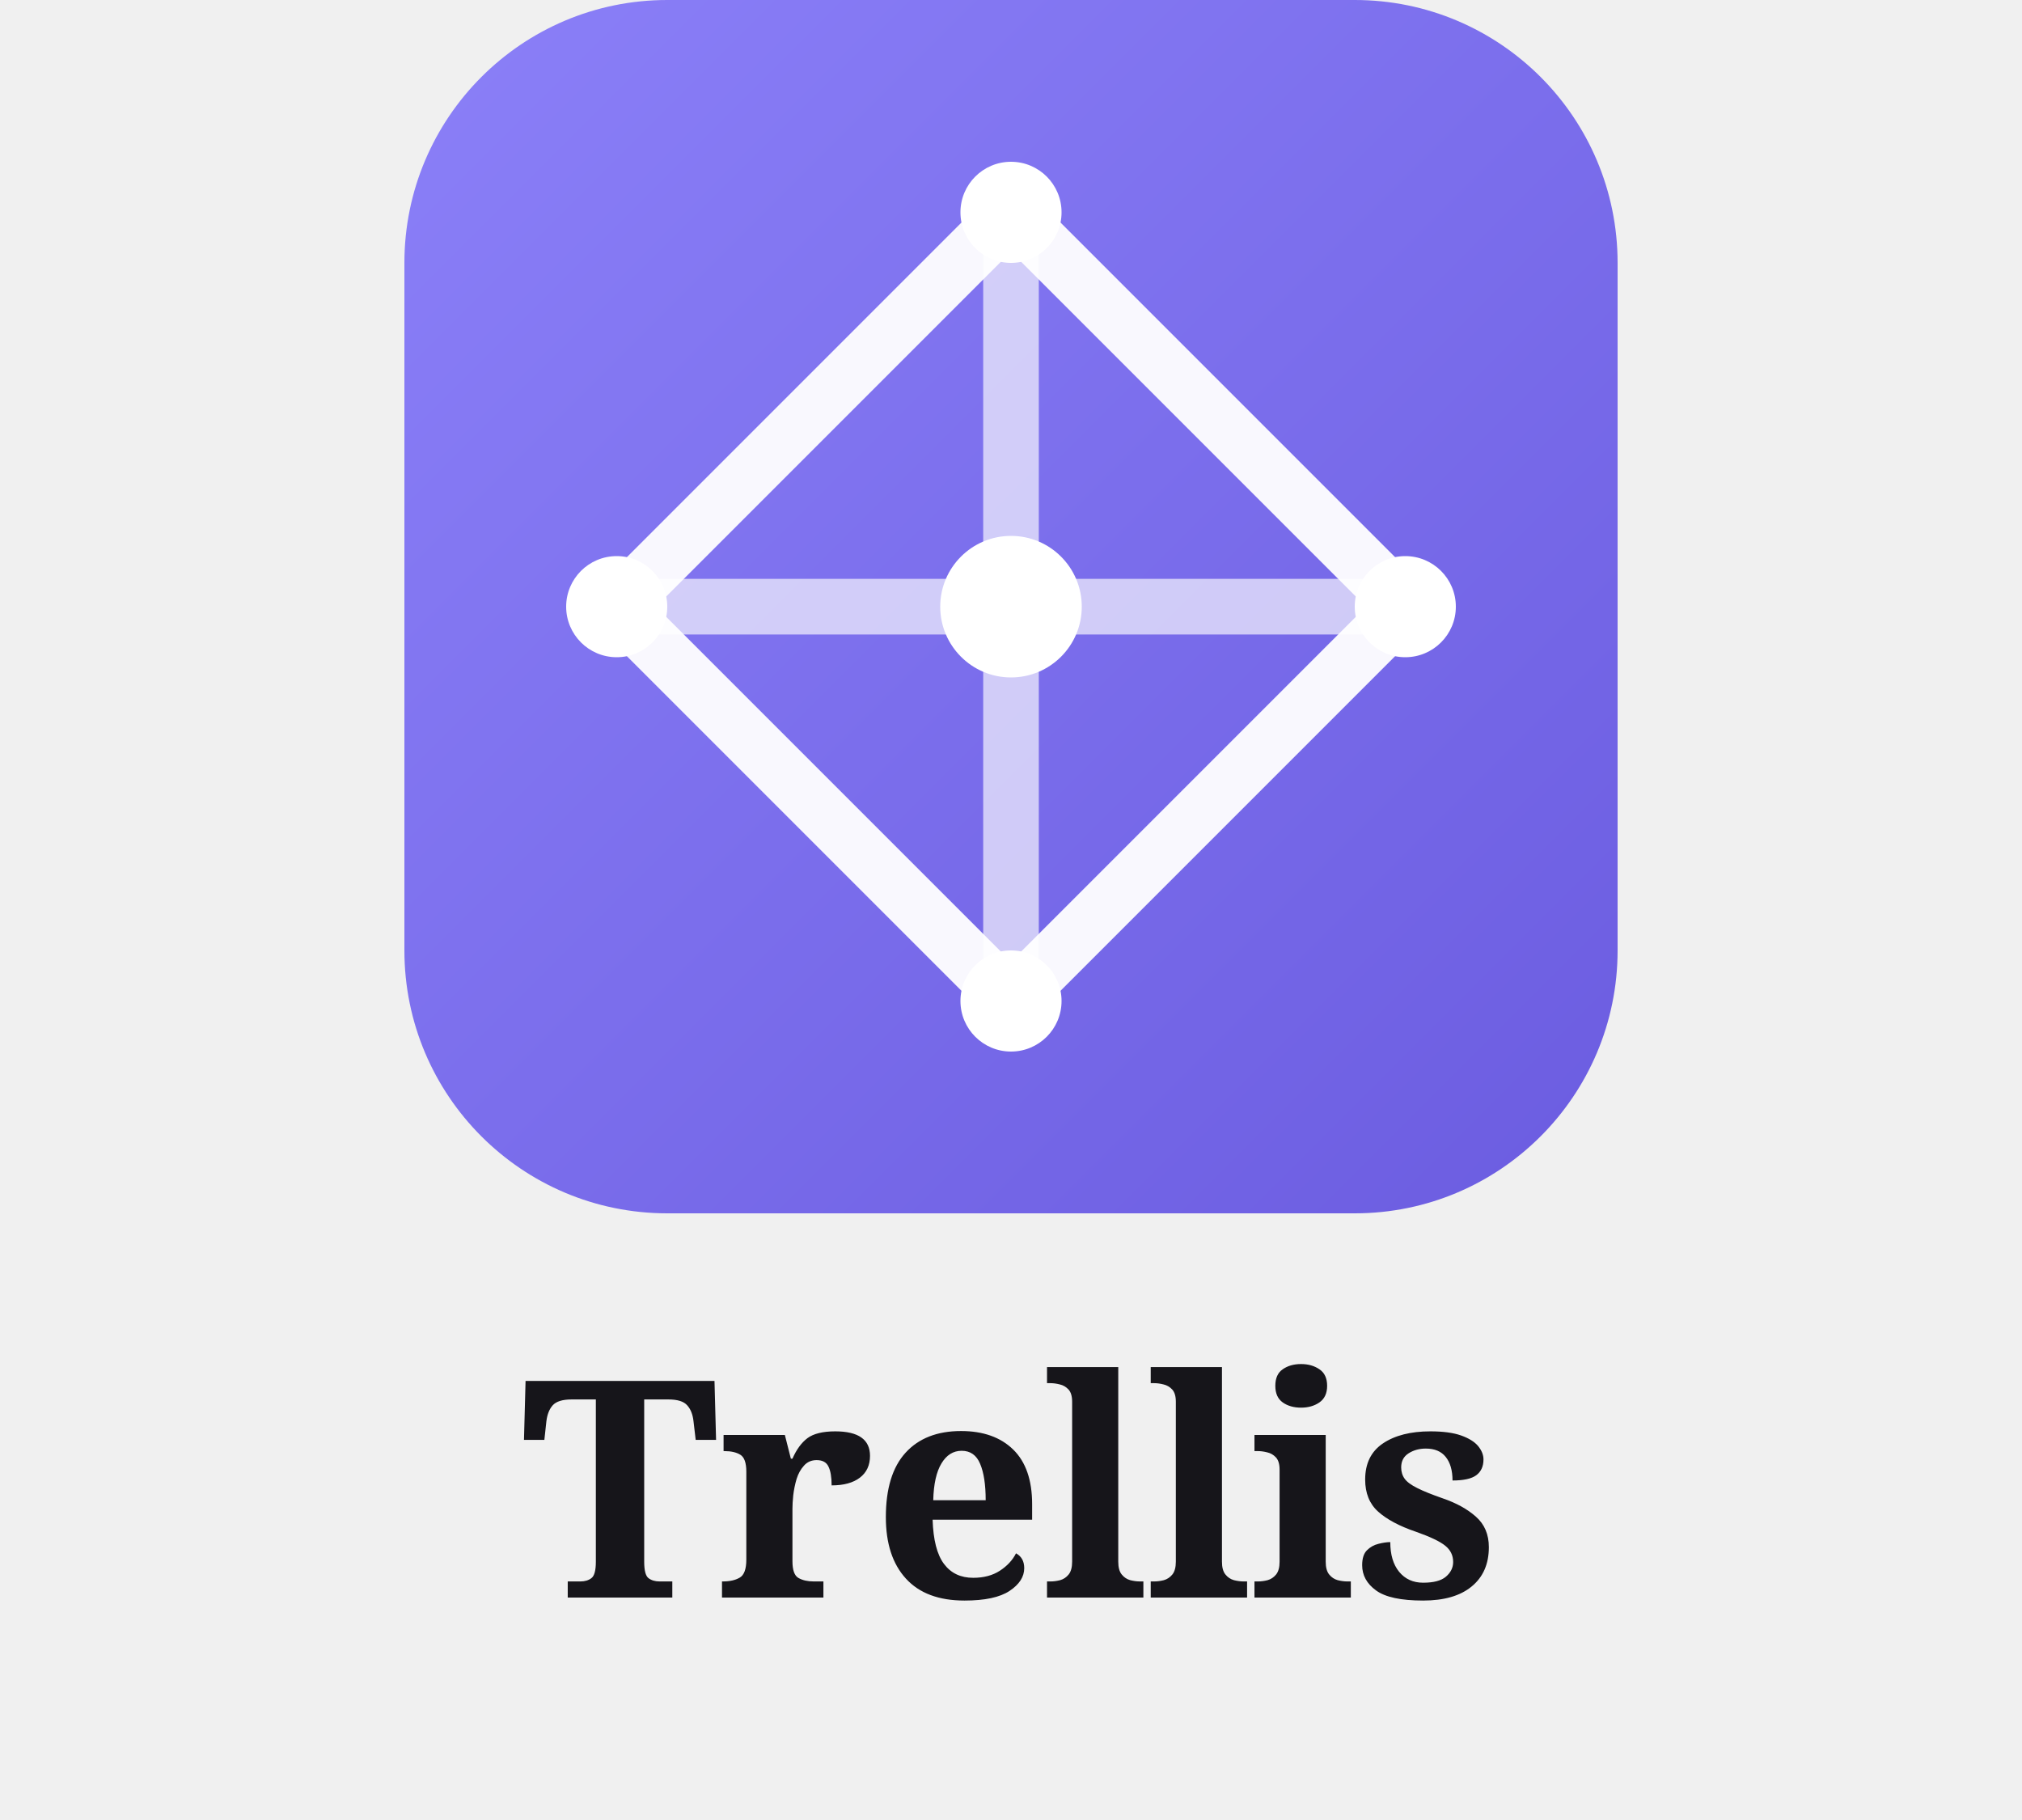
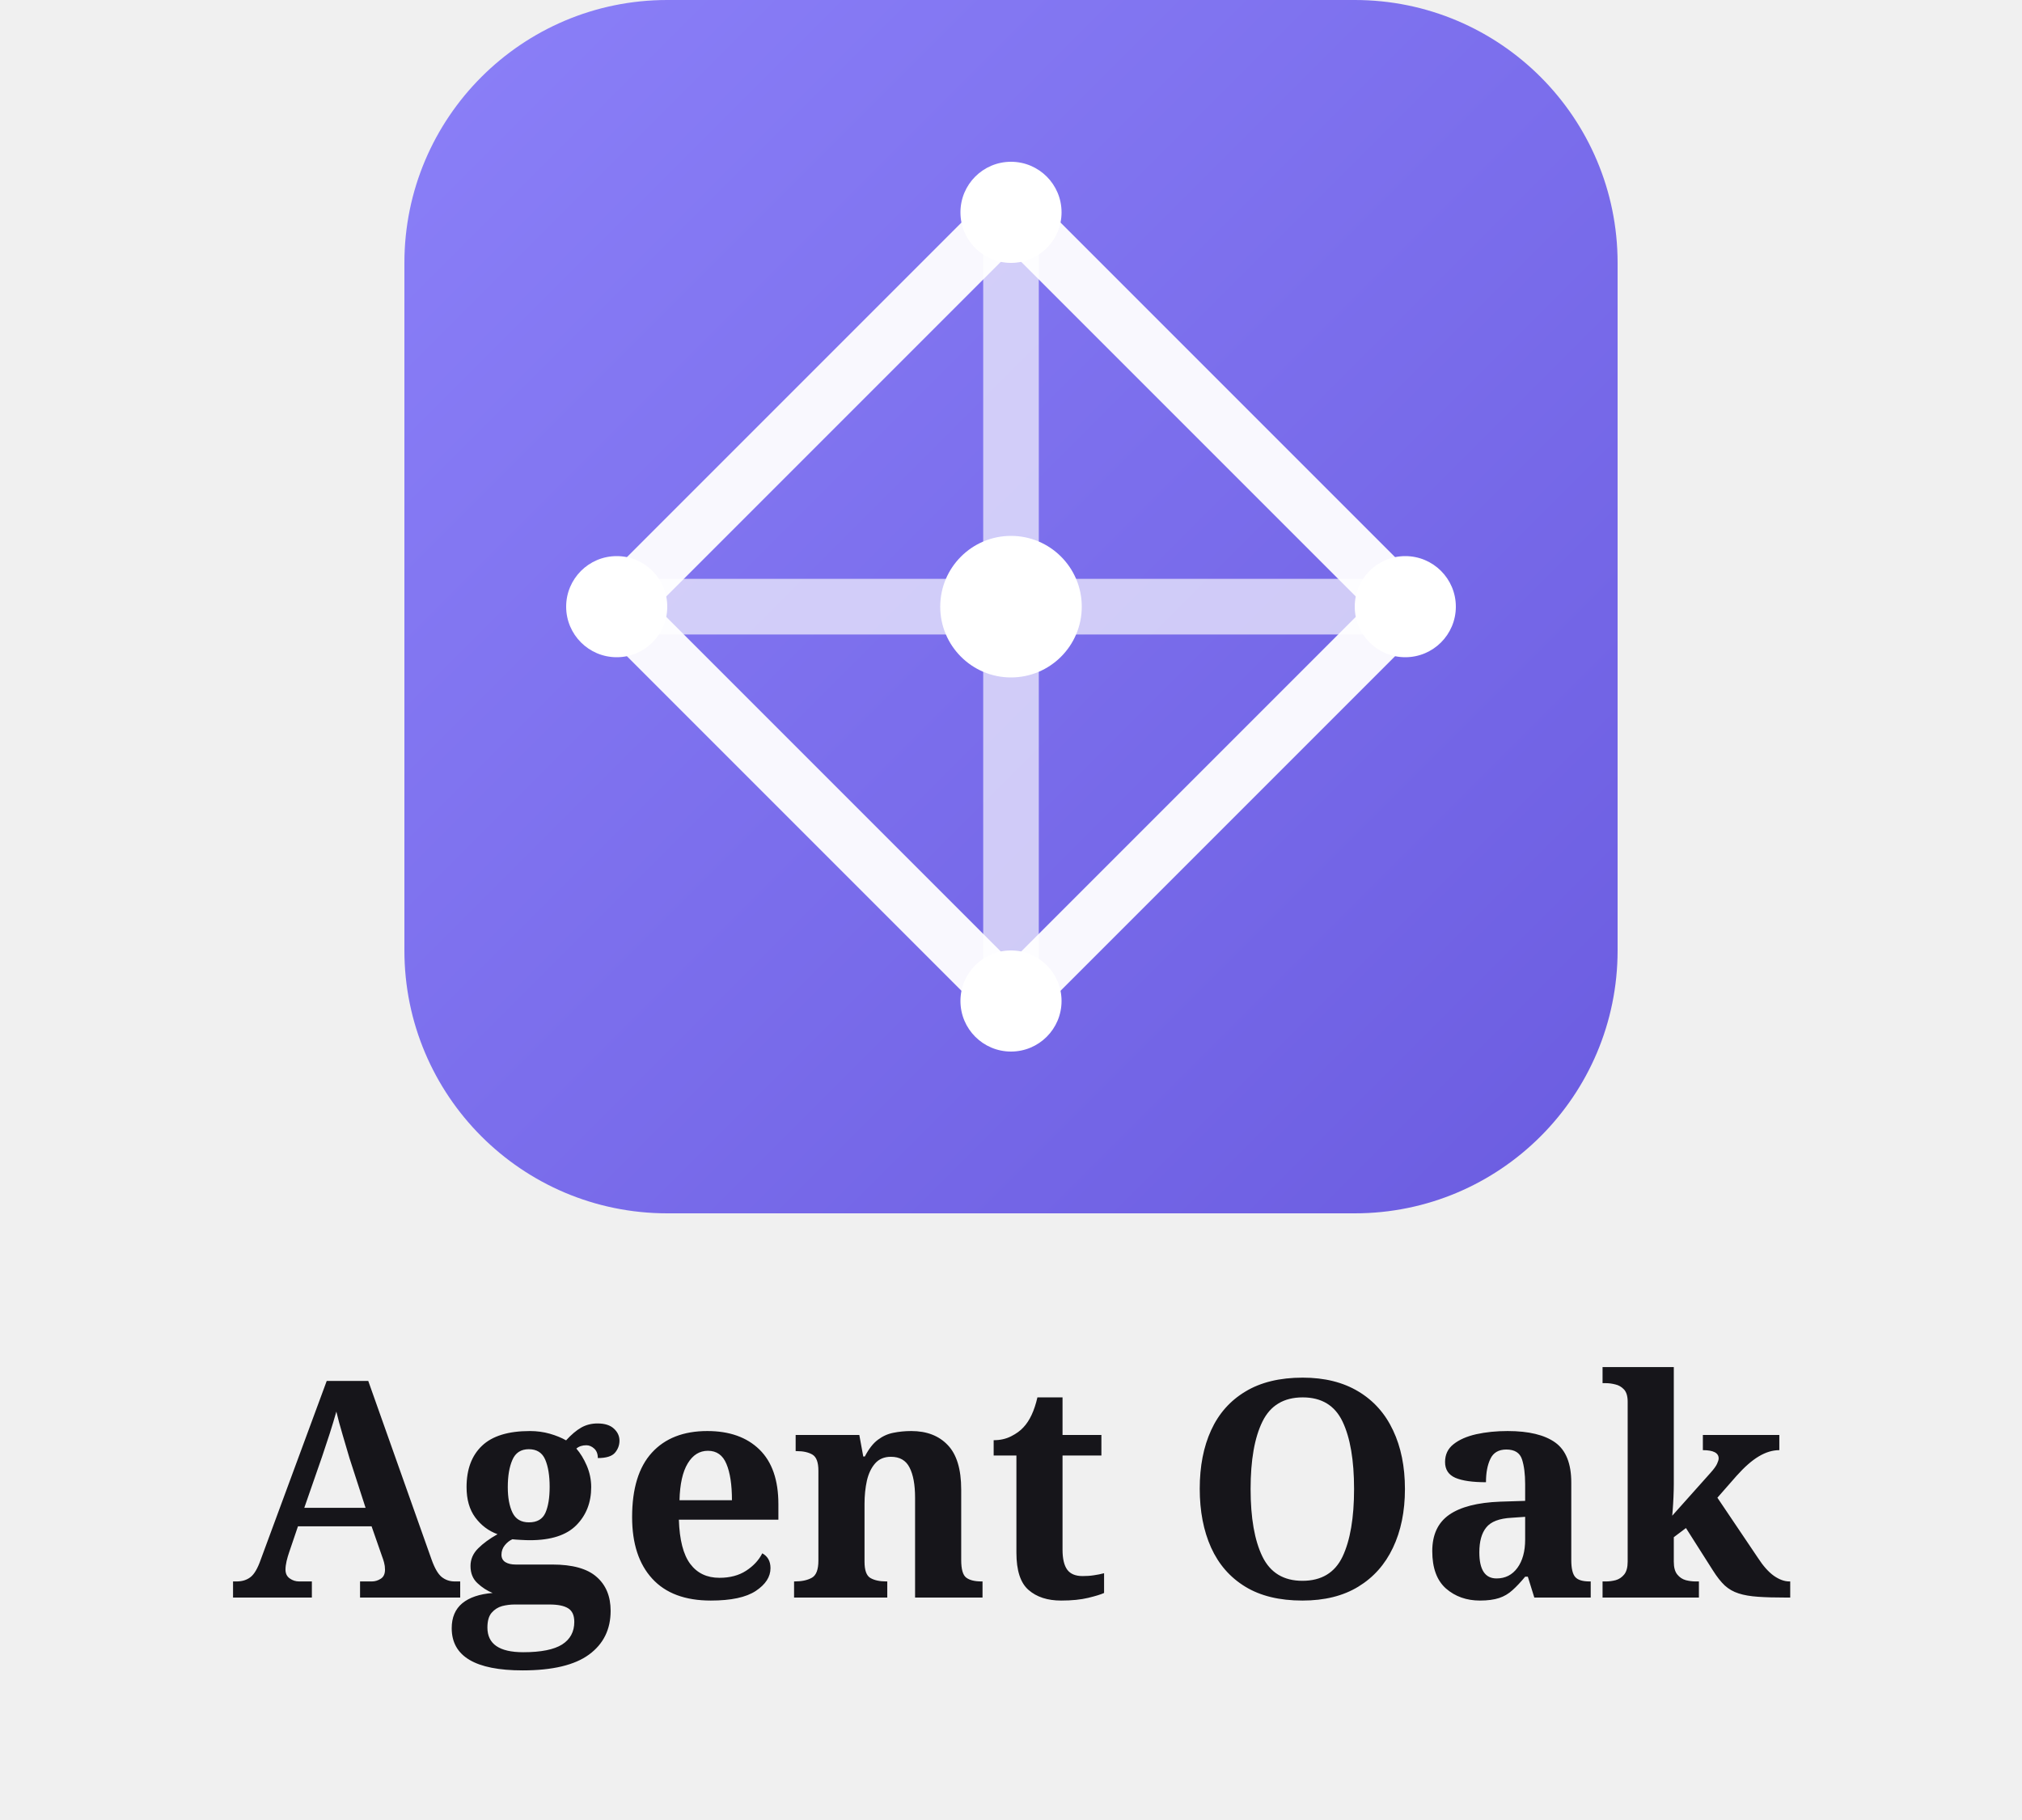
<svg xmlns="http://www.w3.org/2000/svg" viewBox="0 0 200 180" width="200" height="180">
  <defs>
    <linearGradient id="mark-bg-v" x1="0" y1="0" x2="120" y2="120" gradientUnits="userSpaceOnUse">
      <stop offset="0" stop-color="#8b80f8" />
      <stop offset="1" stop-color="#6b5ce0" />
    </linearGradient>
  </defs>
  <g transform="translate(40, 0)">
    <rect width="120" height="120" rx="26" fill="url(#mark-bg-v)" />
    <g stroke="#ffffff" stroke-width="5.5" stroke-linecap="round">
      <path d="M60 21 L21 60 L60 99 L99 60 Z" fill="none" opacity="0.95" />
      <path d="M60 21 L60 99" opacity="0.65" />
      <path d="M21 60 L99 60" opacity="0.65" />
    </g>
    <circle cx="60" cy="21" r="5" fill="#ffffff" />
    <circle cx="21" cy="60" r="5" fill="#ffffff" />
    <circle cx="99" cy="60" r="5" fill="#ffffff" />
    <circle cx="60" cy="99" r="5" fill="#ffffff" />
    <circle cx="60" cy="60" r="7" fill="#ffffff" />
  </g>
-   <text x="100" y="158" text-anchor="middle" font-family="Fraunces, Georgia, serif" font-weight="600" font-size="30" letter-spacing="-0.3" fill="#16151a">Trellis</text>
+   <text x="100" y="158" text-anchor="middle" font-family="Fraunces, Georgia, serif" font-weight="600" font-size="30" letter-spacing="-0.3" fill="#16151a">Agent Oak</text>
</svg>
